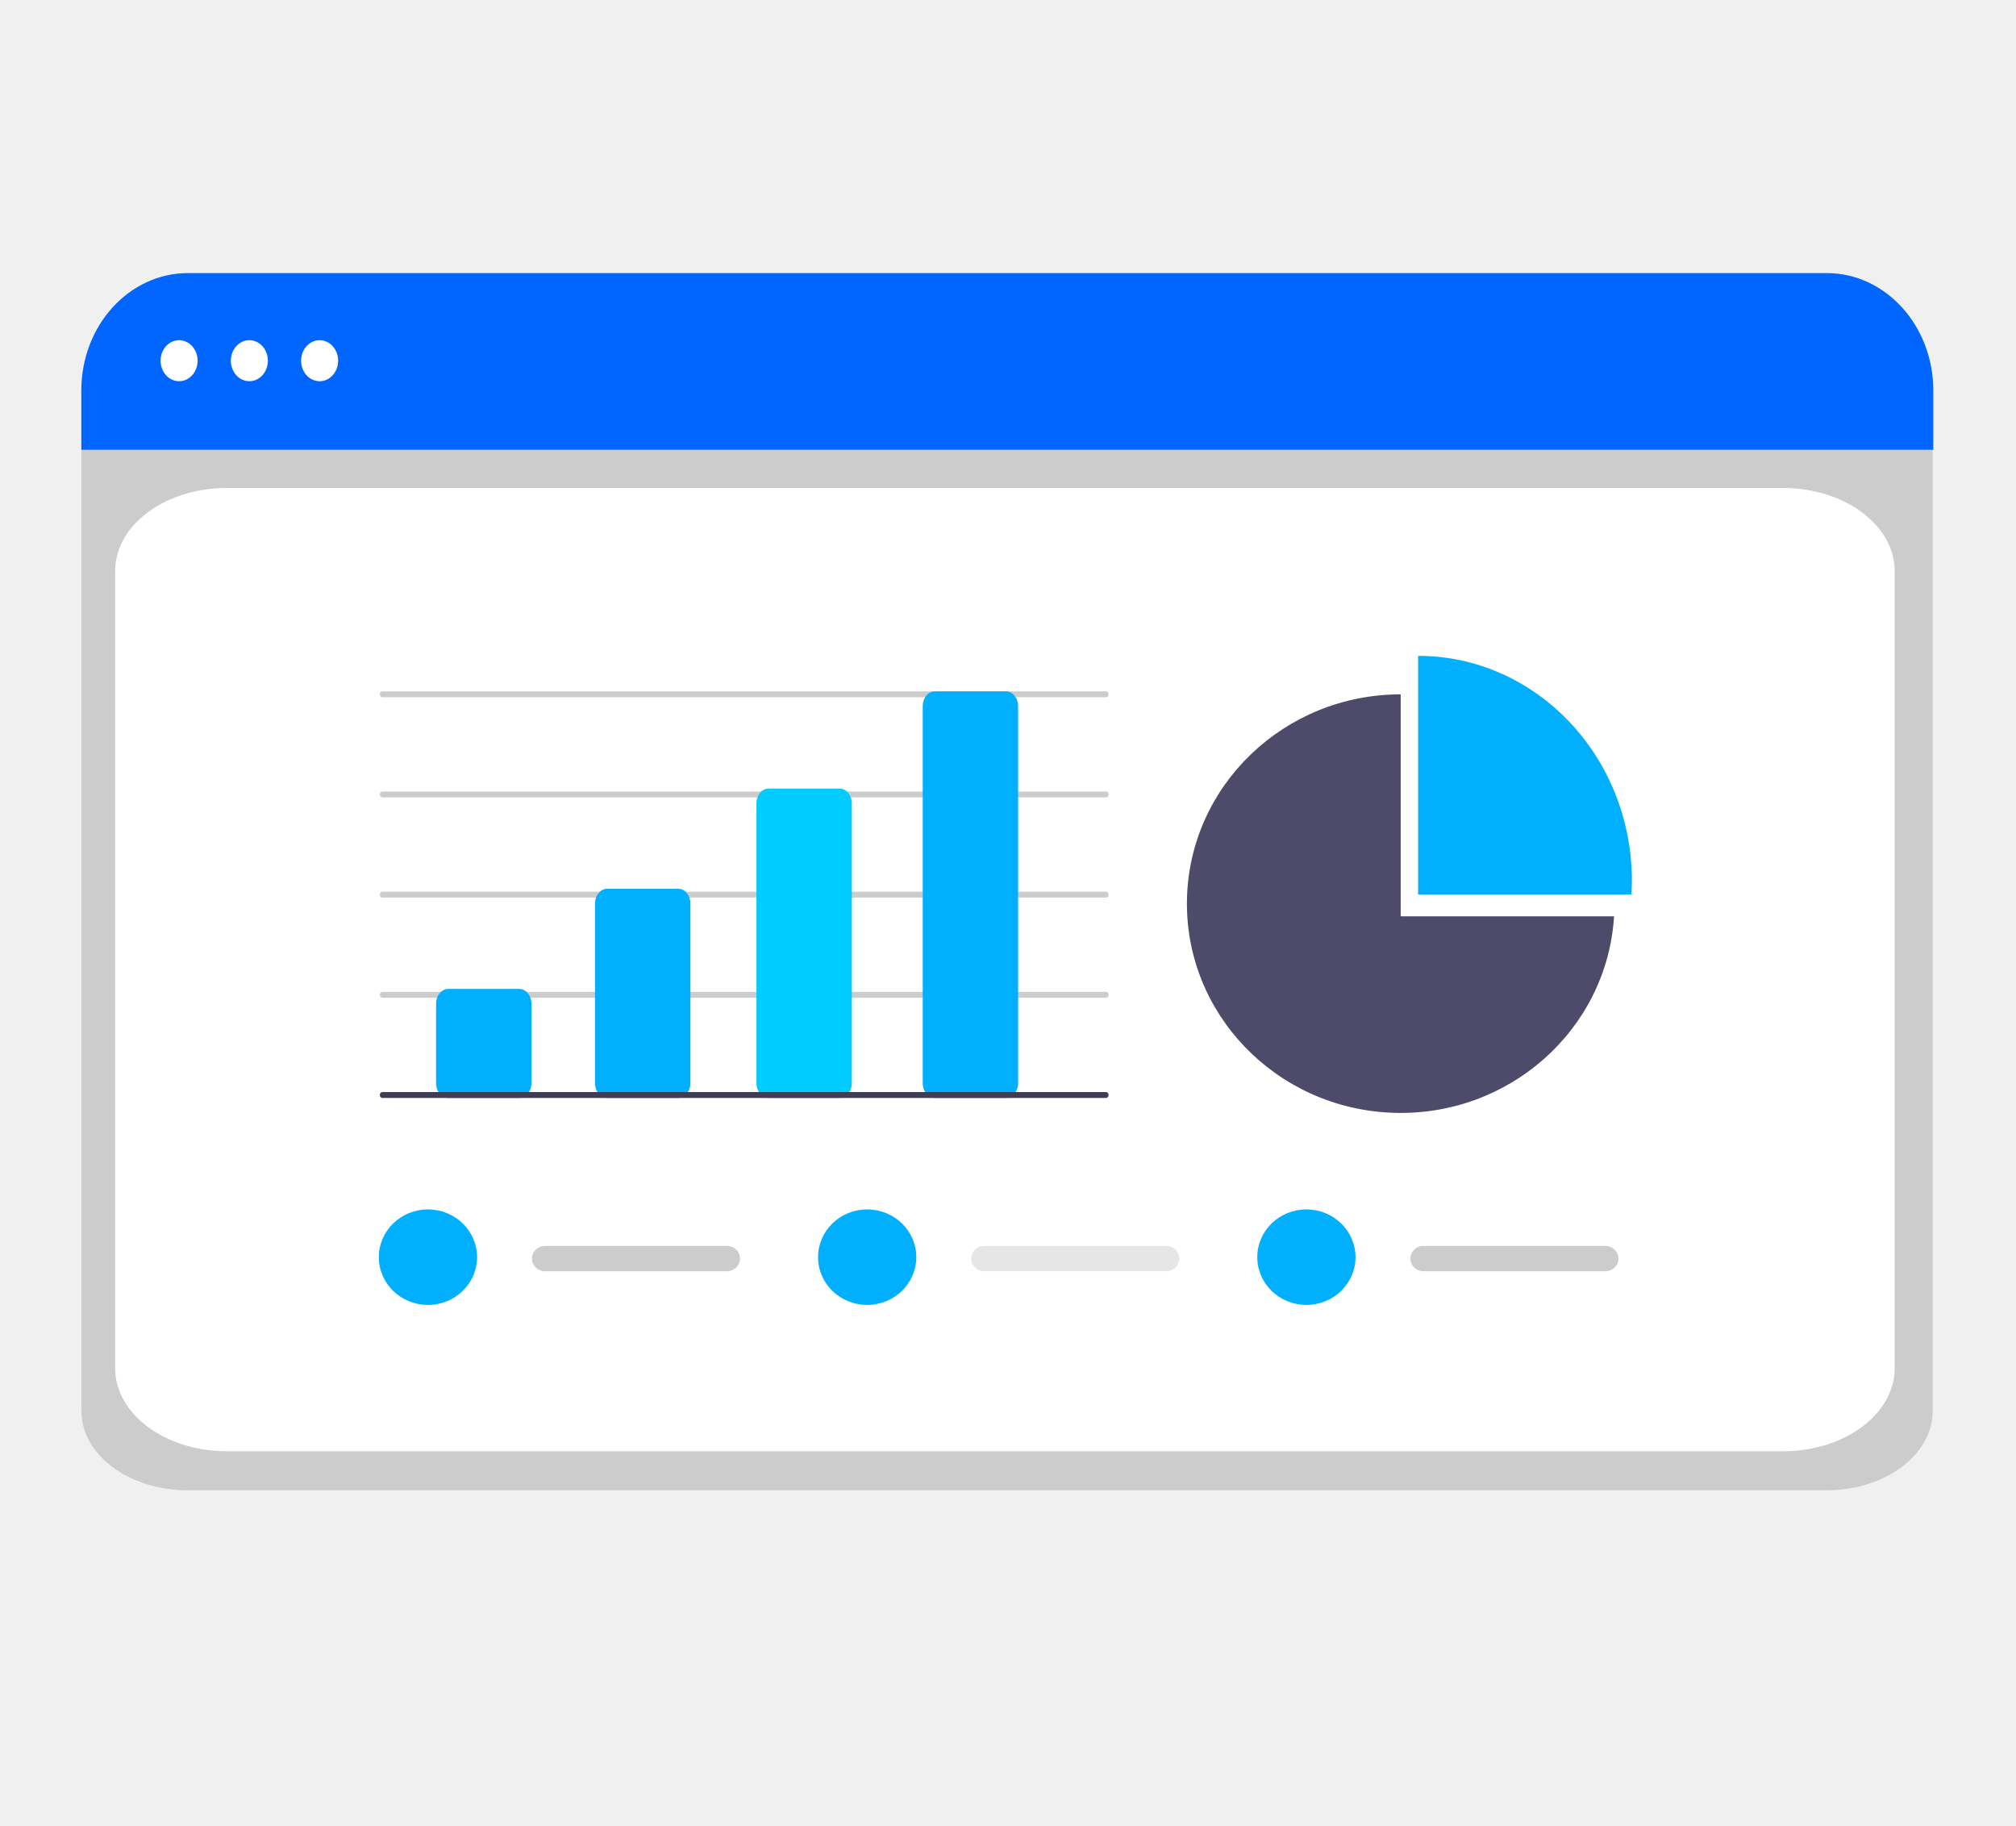
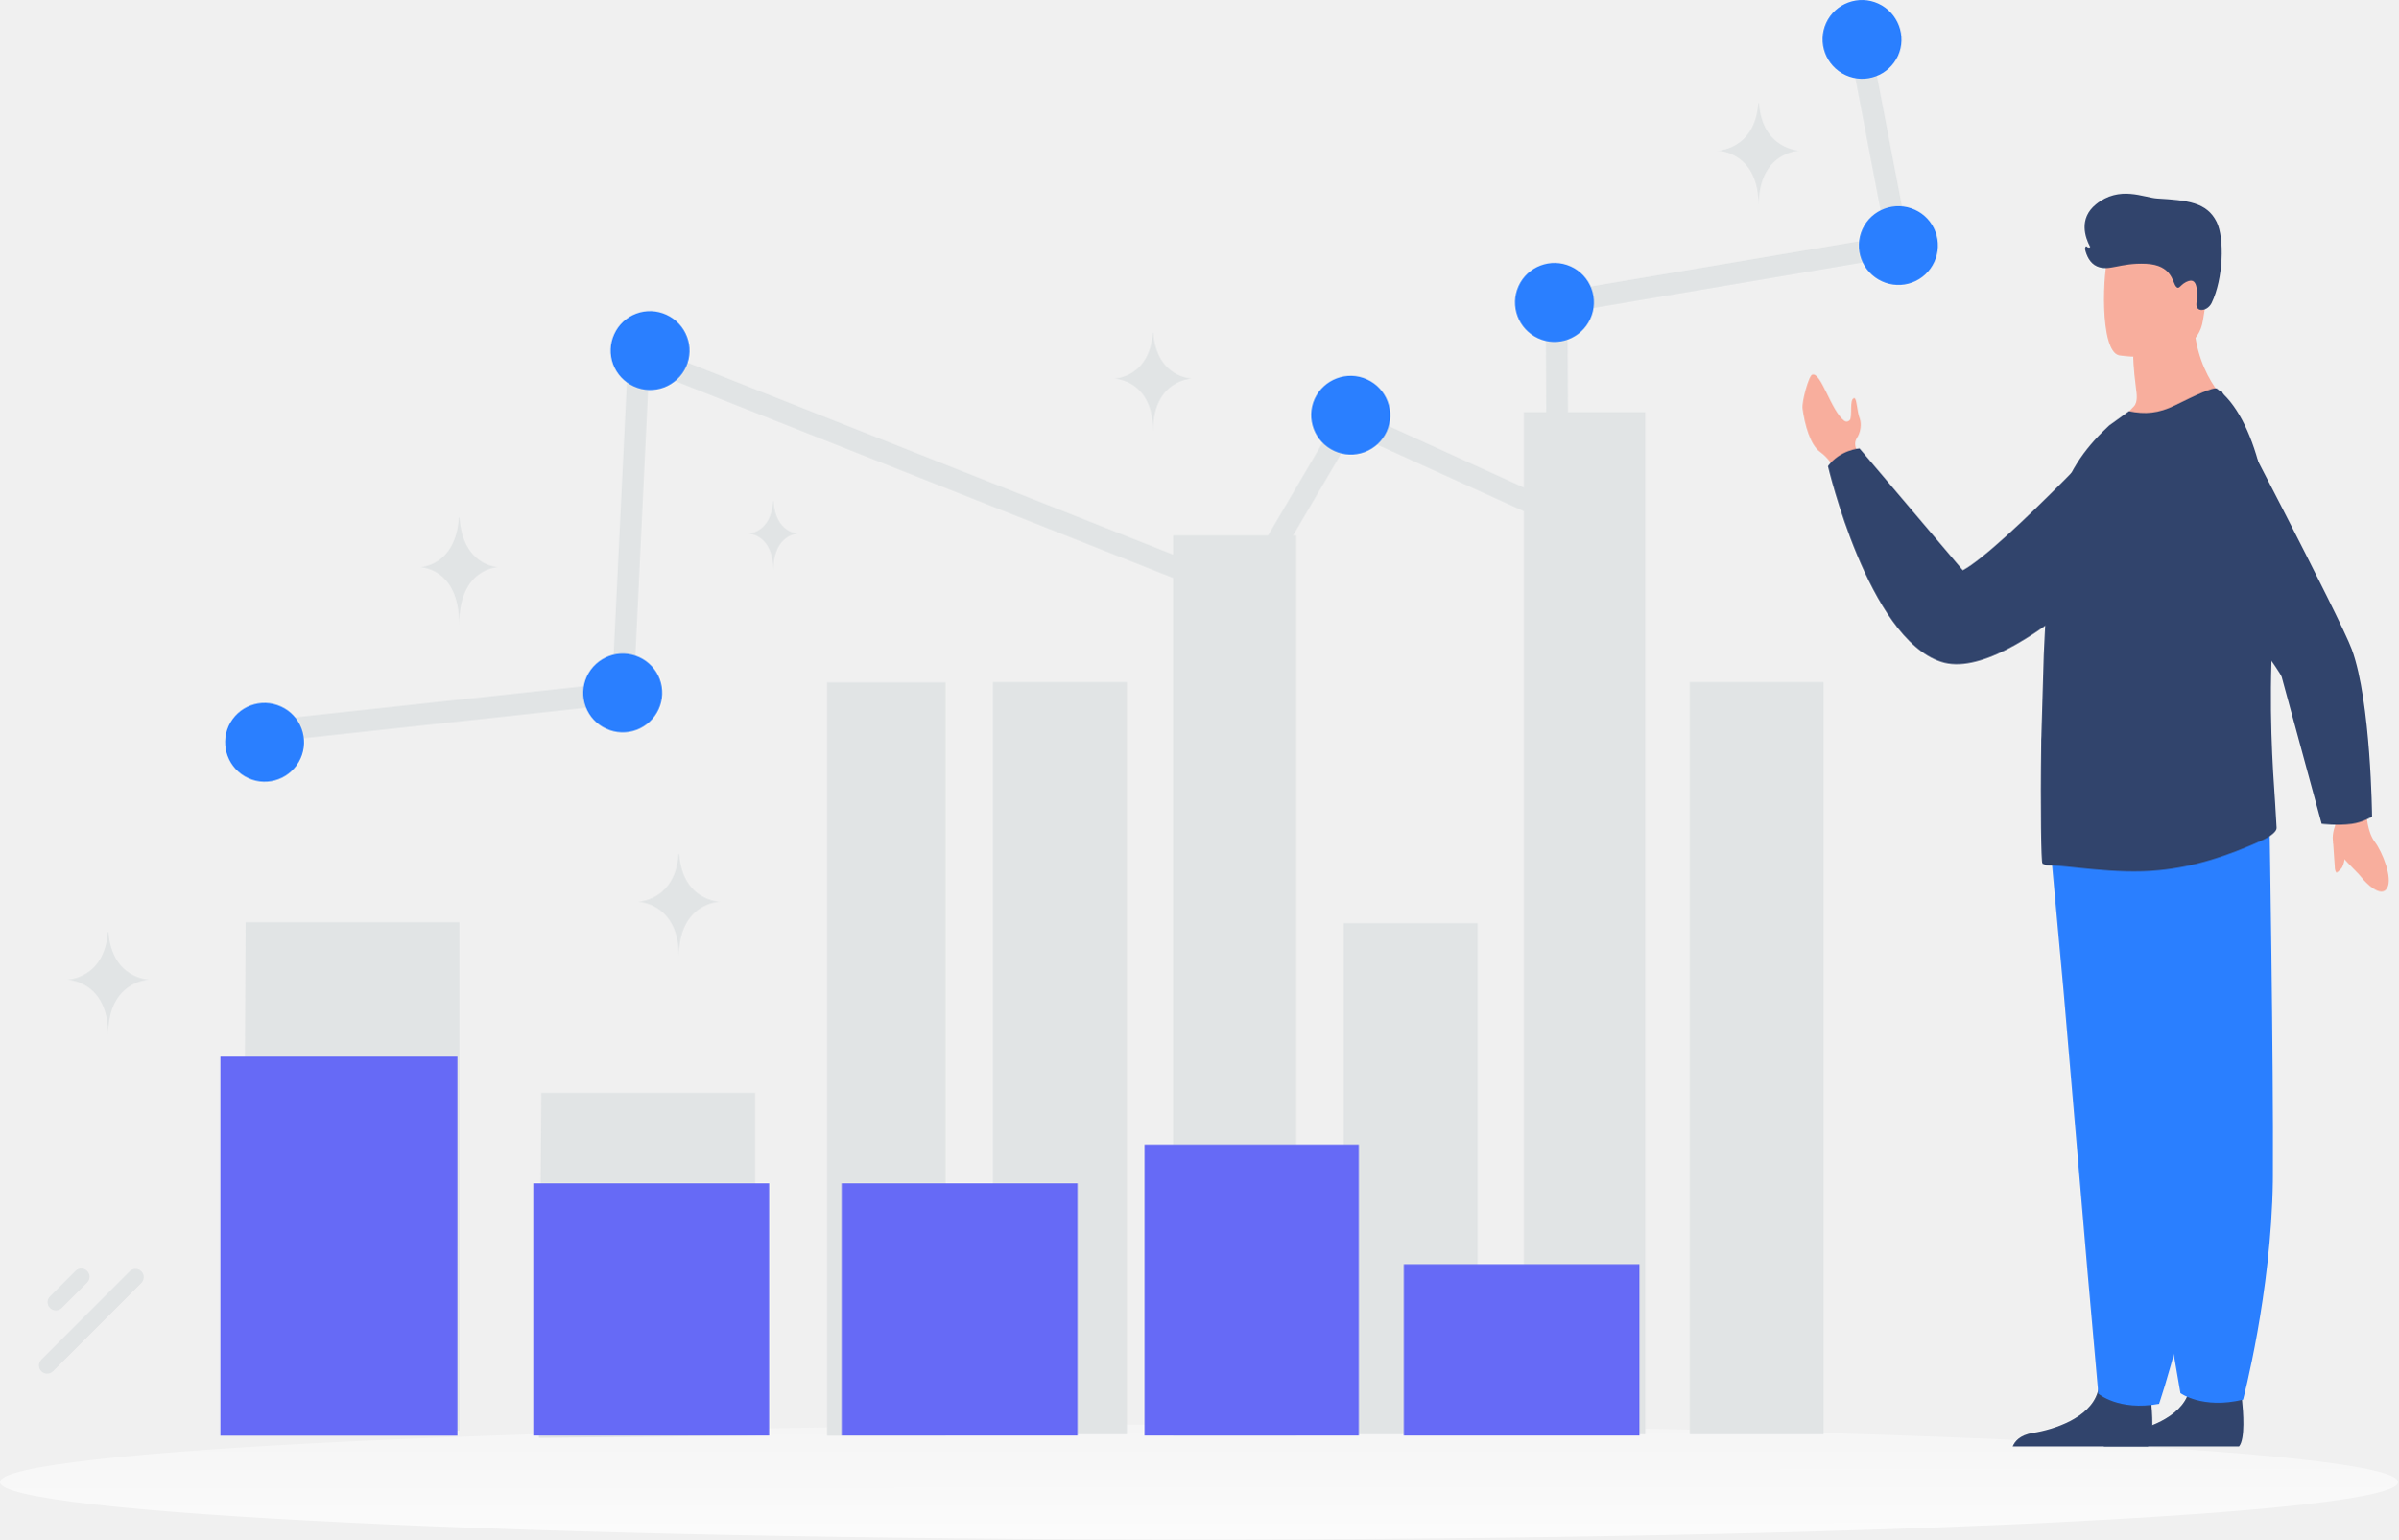
- <svg xmlns="http://www.w3.org/2000/svg" xmlns:xlink="http://www.w3.org/1999/xlink" width="762" height="689.787">
-   <path d="M690.398 563.201H70.892A40.156 29.944 0 0 1 30.78 533.29V170.46a29.419 21.938 0 0 1 29.385-21.913h640.449a29.928 22.317 0 0 1 29.894 22.292V533.29a40.156 29.944 0 0 1-40.111 29.911z" fill="#ccc" />
-   <path d="M85.746 548.449h588.168a42.231 31.391 0 0 0 42.231-31.391V215.804a42.231 31.391 0 0 0-42.231-31.391H85.746a42.231 31.391 0 0 0-42.231 31.391v301.254a42.231 31.391 0 0 0 42.231 31.391z" fill="#fff" />
-   <path d="M730.735 169.98h-700v-22.484a40.306 44.359 0 0 1 40.272-44.295h619.455a40.306 44.359 0 0 1 40.272 44.295z" fill="#06f" />
-   <g fill="#fff">
-     <ellipse ry="7.75" rx="6.997" cy="136.315" cx="67.693" />
-     <ellipse ry="7.75" rx="6.997" cy="136.315" cx="94.251" />
-     <ellipse ry="7.75" rx="6.997" cy="136.315" cx="120.808" />
+ <svg xmlns="http://www.w3.org/2000/svg" width="584.062" height="375.099" viewBox="0 0 154.533 99.245">
+   <defs>
+     <linearGradient id="A" x1="105.822" y1="187.316" x2="105.815" y2="167.693" gradientUnits="userSpaceOnUse">
+       <stop stop-color="#fff" />
+       <stop offset="1" stop-color="#eee" />
+     </linearGradient>
+   </defs>
+   <g transform="translate(-25.26 -83.918)">
+     <path d="M102.527 183.163c42.673 0 77.267-1.658 77.267-3.704s-34.593-3.704-77.267-3.704-77.267 1.658-77.267 3.704 34.593 3.704 77.267 3.704z" fill="url(#A)" />
+     <path d="M148.42 100.31l-22.146 3.745.062 14.122-13.893-6.308-6.623 11.273-.548-.224-38.193-15.105-1.021 21.4-23.752 2.563-.149-1.394 22.557-2.426 1.071-22.159 39.45 15.602 6.647-11.322 13.046 5.935-.062-13.139 21.91-3.695-2.378-12.454 1.369-.261z" fill="#e1e4e5" />
+     <path d="M68.2 104.205c1.282.585 1.843 2.09 1.27 3.359a2.54 2.54 0 0 1-3.373 1.257 2.53 2.53 0 0 1-1.257-3.359 2.528 2.528 0 0 1 3.361-1.257zm-1.755 22.072a2.53 2.53 0 0 1 1.257 3.359 2.54 2.54 0 0 1-3.373 1.257 2.53 2.53 0 0 1-1.258-3.359c.585-1.269 2.092-1.841 3.374-1.257zm40.558-7.241a2.53 2.53 0 0 1 1.257 3.359c-.585 1.281-2.092 1.841-3.361 1.257a2.53 2.53 0 0 1-1.257-3.359c.573-1.281 2.079-1.841 3.361-1.257zm6.349-10.663c1.282.585 1.843 2.09 1.27 3.359a2.542 2.542 0 0 1-3.374 1.257c-1.282-.585-1.843-2.09-1.27-3.359.585-1.269 2.091-1.841 3.373-1.257zm13.134-7.278a2.54 2.54 0 0 1 1.257 3.372c-.585 1.281-2.092 1.841-3.361 1.257a2.53 2.53 0 0 1 2.104-4.628zm22.171-3.658a2.53 2.53 0 0 1 1.257 3.359 2.542 2.542 0 0 1-3.374 1.257 2.54 2.54 0 0 1-1.257-3.372c.585-1.269 2.091-1.829 3.374-1.244zm-2.353-13.288c1.27.585 1.843 2.09 1.27 3.359a2.54 2.54 0 1 1-4.631-2.115 2.54 2.54 0 0 1 3.361-1.244zM43.365 129.462c1.27.572 1.842 2.09 1.257 3.359-.585 1.282-2.092 1.841-3.361 1.257-1.282-.585-1.842-2.09-1.27-3.359.585-1.281 2.091-1.841 3.374-1.256z" fill="#2a7fff" />
+     <path d="M79.088 175.94v-47.508h6.578v47.508zm10.69-.094v-47.428h7.569v47.428zm11.607.094v-56.977h6.883v56.977zm10.996-.094v-31.888h7.569v31.888zm11.607 0v-64.834h6.772v64.834zm10.691 0v-47.428h7.569v47.428zm-61.285-20.952v21.044l-12.88.138.154-21.182zm-19.062-10.998v31.724l-12.877.205.157-31.929z" fill="#e1e4e5" stroke="#e1e4e5" stroke-width="1.058" />
+     <path d="M94.695 160.2h-15.2v16.262h15.2zm-19.874 0h-15.2v16.262h15.2zm-20.087-8.167H39.461v24.436h15.272zm58.087 5.666H99.015v18.763h13.806zm18.088 7.714h-15.187v11.048h15.187z" fill="#666af6" />
+     <g fill="#f8ae9d">
+       <path d="M141.421 110.249c.138 1.062.506 2.343 1.101 2.777.675.494.884 1.018.884 1.018l.687-.212.821-.253-.004-.223a6.058 6.058 0 0 0-.044-.55s-.156-.336.063-.664.32-.886.166-1.277-.185-1.273-.331-1.28c-.352-.02-.111 1.239-.305 1.416-.175.162-.324.058-.351.036l-.005-.004c-.852-.637-1.483-3.152-2.062-2.966-.216.069-.678 1.729-.619 2.182zm34.649 26.137s-.728 1.259-.402 1.985 1.453 1.695 1.744 2.075 1.274 1.382 1.67.737-.303-2.355-.789-3-.53-1.756-.53-1.756z" />
+       <path d="M175.605 138.162l.121 1.758c.066.371.132.258.386.008s.251-.975.346-1.023-.853-.743-.853-.743z" />
+     </g>
+     <g fill="#31446c">
+       <path d="M162.877 110.097s-8.488 9.149-11.13 10.583l-6.657-7.858s-1.25.088-2.032 1.141c0 0 2.583 11.083 7.295 12.618s14.32-9.256 14.32-9.256zm-7.914 67.064h8.716c.419-.494.265-2.316.202-2.912l-.022-.189s-2.976-2.298-3.385-.538a2.042 2.042 0 0 1-.044.163c-.515 1.646-2.825 2.394-4.159 2.603-.868.135-1.189.57-1.308.874z" />
+       <path d="M160.831 177.162h8.716c.419-.494.264-2.316.202-2.912l-.022-.189s-2.976-2.298-3.385-.538a1.937 1.937 0 0 1-.044.163c-.515 1.646-2.825 2.394-4.158 2.603-.868.135-1.189.57-1.308.874z" />
+     </g>
+     <g fill="#2a7fff">
+       <path d="M157.344 137.972l.907 9.931 1.546 18.123.686 7.735s1.303 1.131 3.911.654c0 0 2.324-6.795 2.988-13.984l.031-.355 1.577-22.73z" />
+       <path d="M159.708 138.281l1.719 9.833 3.027 17.951 1.319 7.66s1.417 1.049 4.034.42c0 0 1.821-6.901 1.92-14.098l.002-.355c.042-7.322-.217-22.72-.217-22.72z" />
+     </g>
+     <g fill="#f8ae9d">
+       <path d="M161.058 111.745c2.995.946 7.938-1.721 7.938-1.721s-2.521-1.959-2.377-6.269l-2.316 1.867-1.573 1.267s.006.748.178 2.057c.046.344.129.882-.129 1.158-1.003 1.07-1.721 1.64-1.721 1.64z" />
+       <path d="M161.814 106.819s4.948.822 5.412-2.267 1.416-5.064-1.724-5.719-3.933.43-4.338 1.424-.625 6.269.649 6.562z" />
+     </g>
+     <g fill="#31446c">
+       <path d="M156.877 139.571c.09.075.195.12.315.12 1.125-.015 4.405.61 7.181.325 2.339-.225 4.411-.918 6.635-1.914.296-.133.975-.496.96-.826l-.091-1.546c-.158-2.296-.431-6.244-.164-10.799.048-.848.074-1.689.077-2.518.023-6.174-1.201-11.604-3.662-13.442-.211-.15-1.5.48-2.686 1.064-1.095.541-1.954.597-2.989.388l-1.271.917c-1.26 1.17-2.64 2.761-3.241 5.175-.51 2.056-.81 5.761-.975 9.601l-.151 5.16v.059c-.014.165-.014.346-.014.51-.06 4.277 0 7.667.075 7.727z" />
+       <path d="M176.812 137.027c-.939.128-1.941-.004-1.941-.004l-2.575-9.474c-.31-.798-7.611-10.459-7.611-10.459l3.735-7.979s7.655 14.643 8.4 16.682c1.232 3.368 1.299 10.765 1.299 10.765s-.57.369-1.308.469zm-9.03-33.582c-.269.557-1.05.639-.978.025.082-.699.081-1.613-.487-1.444s-.597.625-.831.36-.237-1.385-1.93-1.464-2.38.511-3.166.165c-.471-.207-.675-.717-.763-1.093-.025-.107.053-.255.124-.172s.236.074.188-.018c-.298-.566-.744-1.8.392-2.72 1.52-1.231 3.07-.425 3.949-.372 1.938.117 3.19.233 3.822 1.507.524 1.056.434 3.666-.32 5.227z" />
+     </g>
+     <g fill="#e1e4e5">
+       <path d="M99.546 105.375h.037c.216 2.904 2.496 2.948 2.496 2.948s-2.514.047-2.514 3.402c0-3.355-2.514-3.402-2.514-3.402s2.279-.044 2.495-2.948zm-24.467 10.848h.023c.137 2.057 1.576 2.088 1.576 2.088s-1.588.033-1.588 2.41c0-2.376-1.588-2.41-1.588-2.41s1.439-.031 1.576-2.088zm-6.093 22.754h.039c.228 3.025 2.627 3.071 2.627 3.071s-2.646.048-2.646 3.543c0-3.495-2.646-3.543-2.646-3.543s2.398-.047 2.626-3.071zm-36.777 5.027h.039c.228 3.025 2.627 3.071 2.627 3.071s-2.646.048-2.646 3.543c0-3.495-2.646-3.543-2.646-3.543s2.398-.047 2.626-3.071zm22.623-26.723h.036c.216 3.146 2.496 3.194 2.496 3.194s-2.514.05-2.514 3.685c0-3.635-2.514-3.685-2.514-3.685s2.279-.048 2.495-3.194zm83.74-26.723h.039c.228 3.025 2.627 3.071 2.627 3.071s-2.646.048-2.646 3.543c0-3.495-2.646-3.543-2.646-3.543s2.398-.047 2.626-3.071z" />
+       <g transform="rotate(135)">
+         <rect x="92.99" y="-142.12" width="9.108" height="1.061" rx=".53" />
+         <rect x="95.442" y="-139.633" width="3.382" height="1.061" rx=".53" />
+       </g>
+     </g>
  </g>
-   <path fill="#00b0ff" d="M616.659 338.018l.152-5.152a80.797 85.009 0 0 0-80.797-85.009v90.161z" />
-   <path fill="#4d4b69" d="M529.428 346.292v-83.885a80.797 79.091 0 1 0 80.645 83.885z" />
-   <g fill="#ccc">
-     <use xlink:href="#B" />
-     <use xlink:href="#B" y="37.859" />
-     <use xlink:href="#B" y="75.717" />
-     <use xlink:href="#B" y="113.576" />
-   </g>
-   <path d="M196.252 414.926h-26.806a4.627 5.574 0 0 1-4.622-5.567v-30.064a4.627 5.574 0 0 1 4.622-5.567h26.806a4.627 5.574 0 0 1 4.622 5.567v30.064a4.627 5.574 0 0 1-4.622 5.567zm60.084 0H229.53a4.627 5.574 0 0 1-4.622-5.567v-67.923a4.627 5.574 0 0 1 4.622-5.567h26.806a4.627 5.574 0 0 1 4.622 5.567v67.923a4.627 5.574 0 0 1-4.622 5.567z" fill="#00b0ff" />
-   <path d="M317.343 414.926h-26.806a4.627 5.574 0 0 1-4.622-5.567V303.578a4.627 5.574 0 0 1 4.622-5.567h26.806a4.627 5.574 0 0 1 4.622 5.567v105.781a4.627 5.574 0 0 1-4.622 5.567z" fill="#0cf" />
-   <path d="M380.199 414.926h-26.806a4.627 5.574 0 0 1-4.622-5.567V266.833a4.627 5.574 0 0 1 4.622-5.567h26.806a4.627 5.574 0 0 1 4.622 5.567v142.526a4.627 5.574 0 0 1-4.622 5.567z" fill="#00b0ff" />
-   <use xlink:href="#B" y="151.434" fill="#3f3d56" />
-   <use xlink:href="#C" fill="#ccc" />
-   <ellipse ry="18.044" rx="18.567" cx="161.756" cy="475.099" fill="#00b0ff" />
-   <use xlink:href="#C" x="166.013" fill="#e6e6e6" />
-   <ellipse ry="18.044" rx="18.567" cx="327.77" cy="475.099" fill="#00b0ff" />
-   <use xlink:href="#C" x="332.026" fill="#ccc" />
-   <ellipse ry="18.044" rx="18.567" cx="493.783" cy="475.099" fill="#00b0ff" />
-   <defs>
-     <path id="B" d="M418.098 263.492h-273.61a.924 1.113 0 0 1 0-2.227h273.61a.924 1.113 0 0 1 0 2.227z" />
-     <path id="C" d="M205.99 470.853a4.915 4.776 0 0 0 0 9.553h68.808a4.915 4.776 0 0 0 0-9.553z" />
-   </defs>
</svg>
